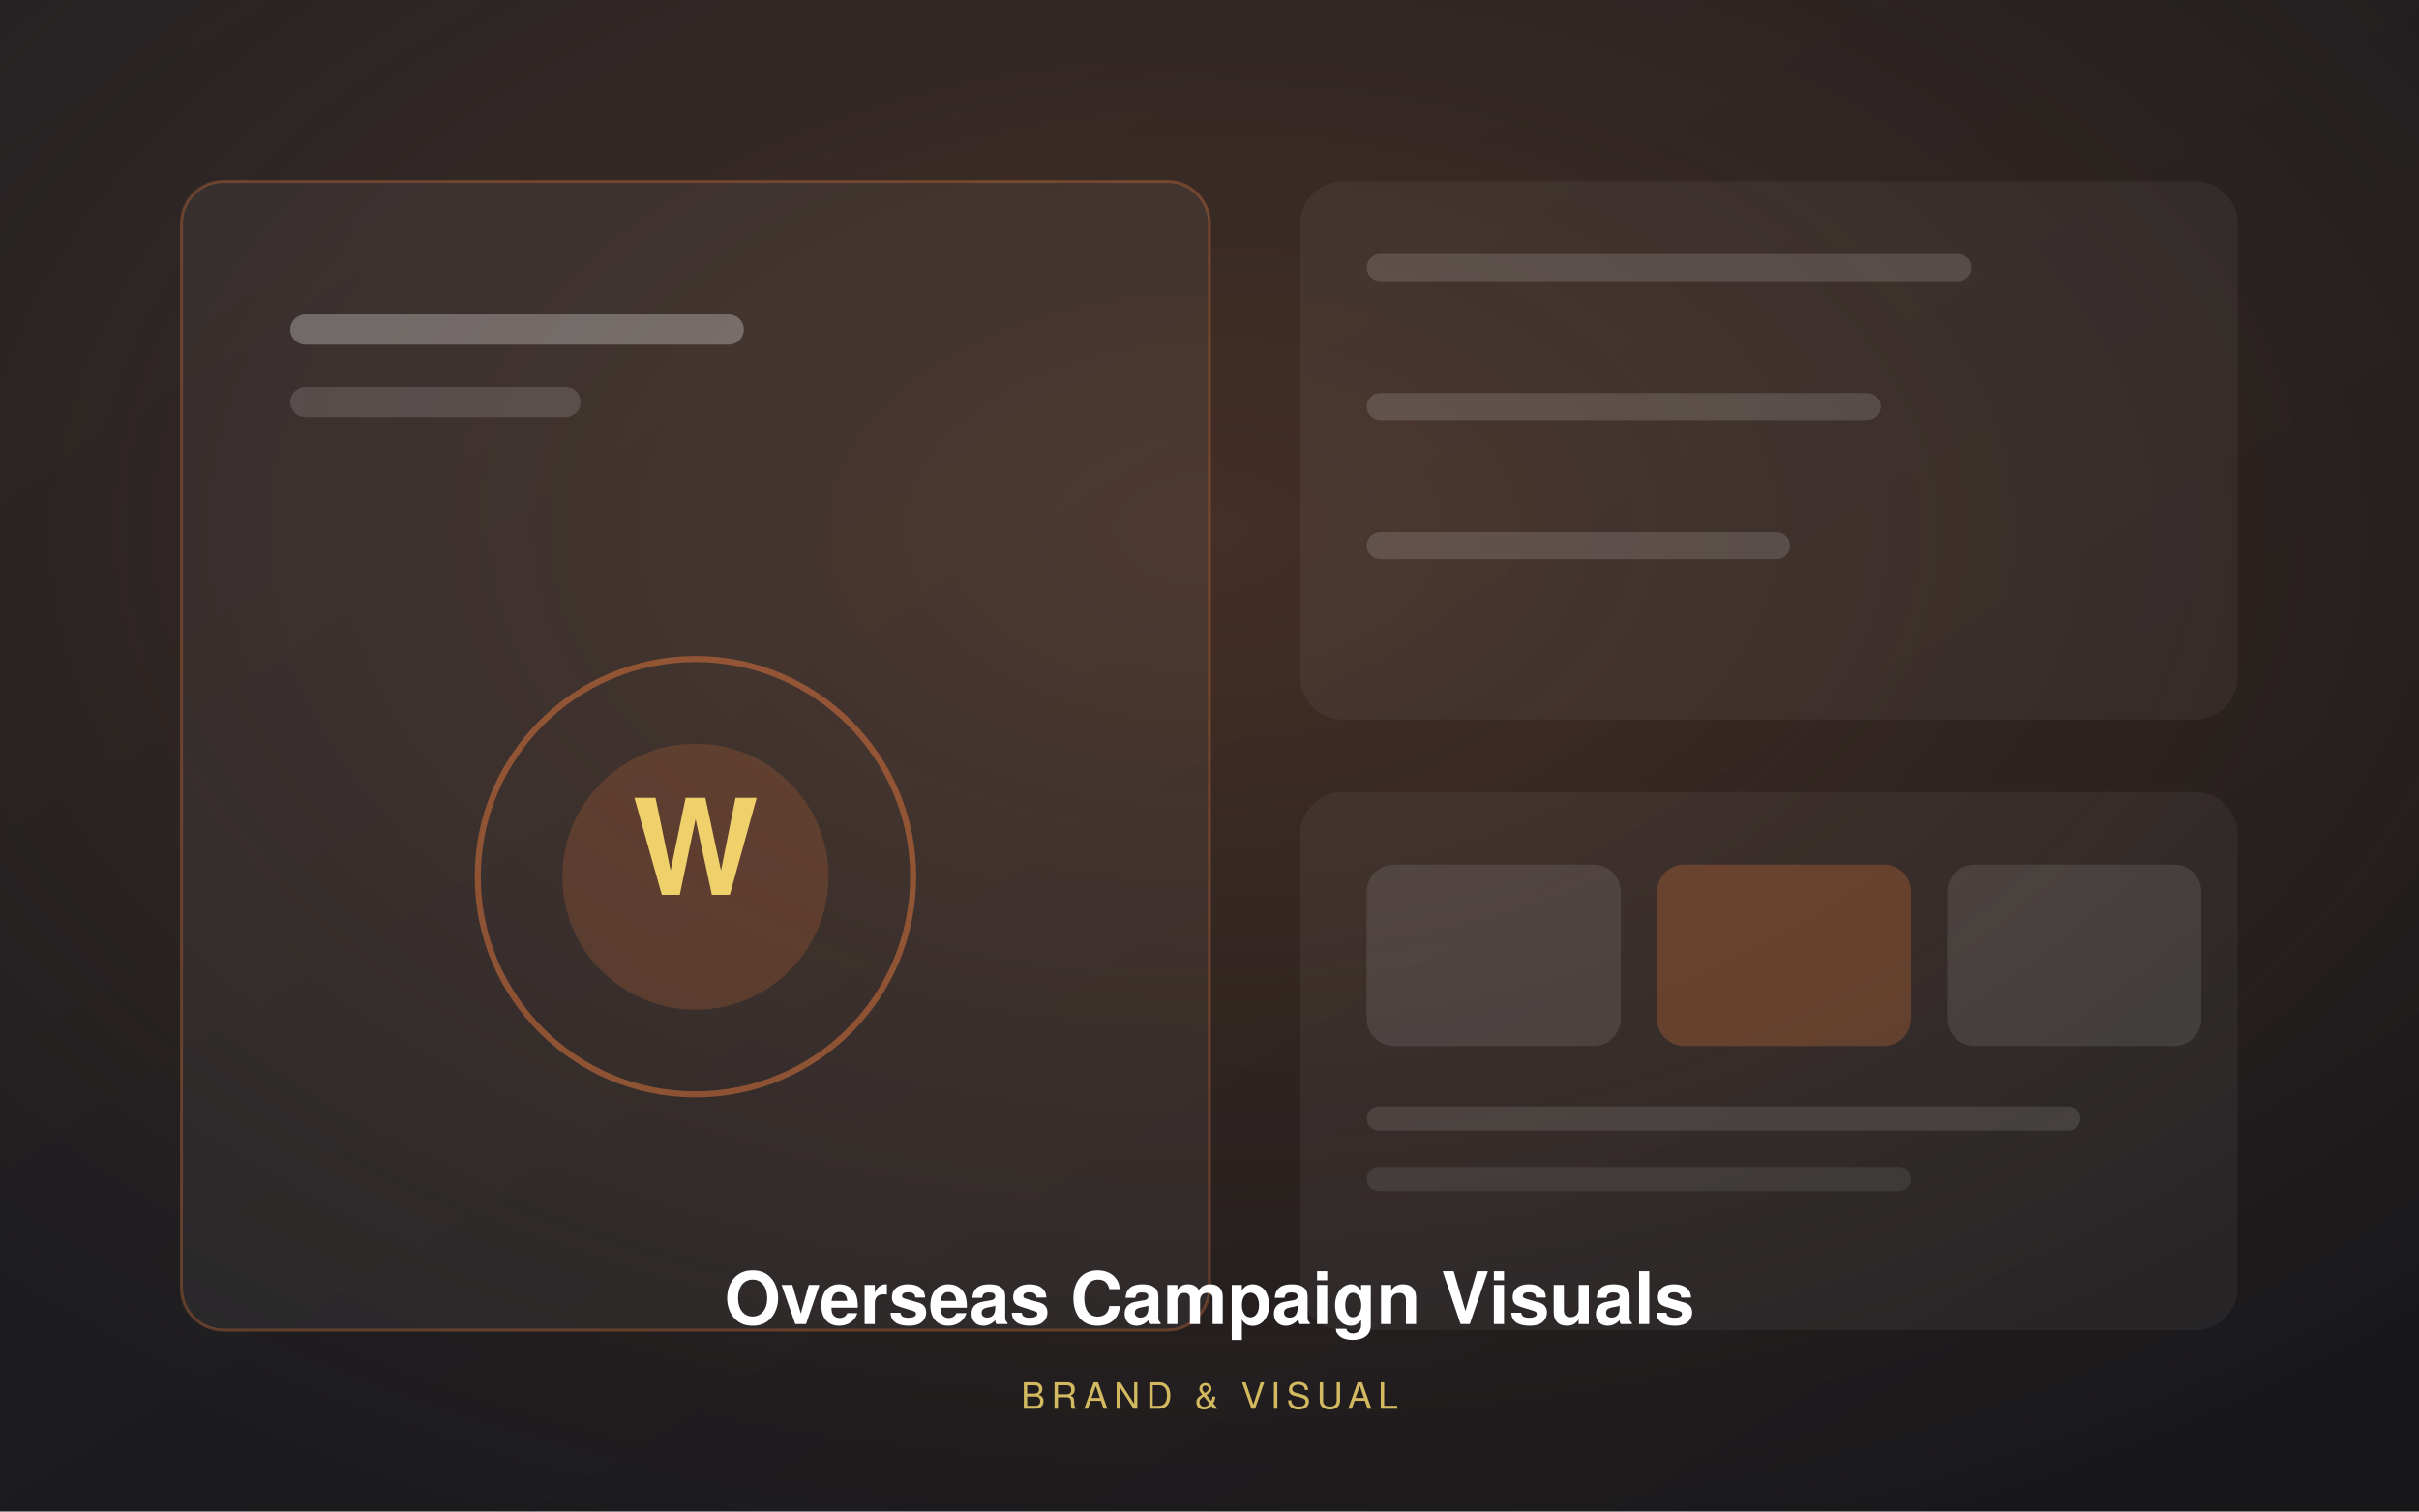
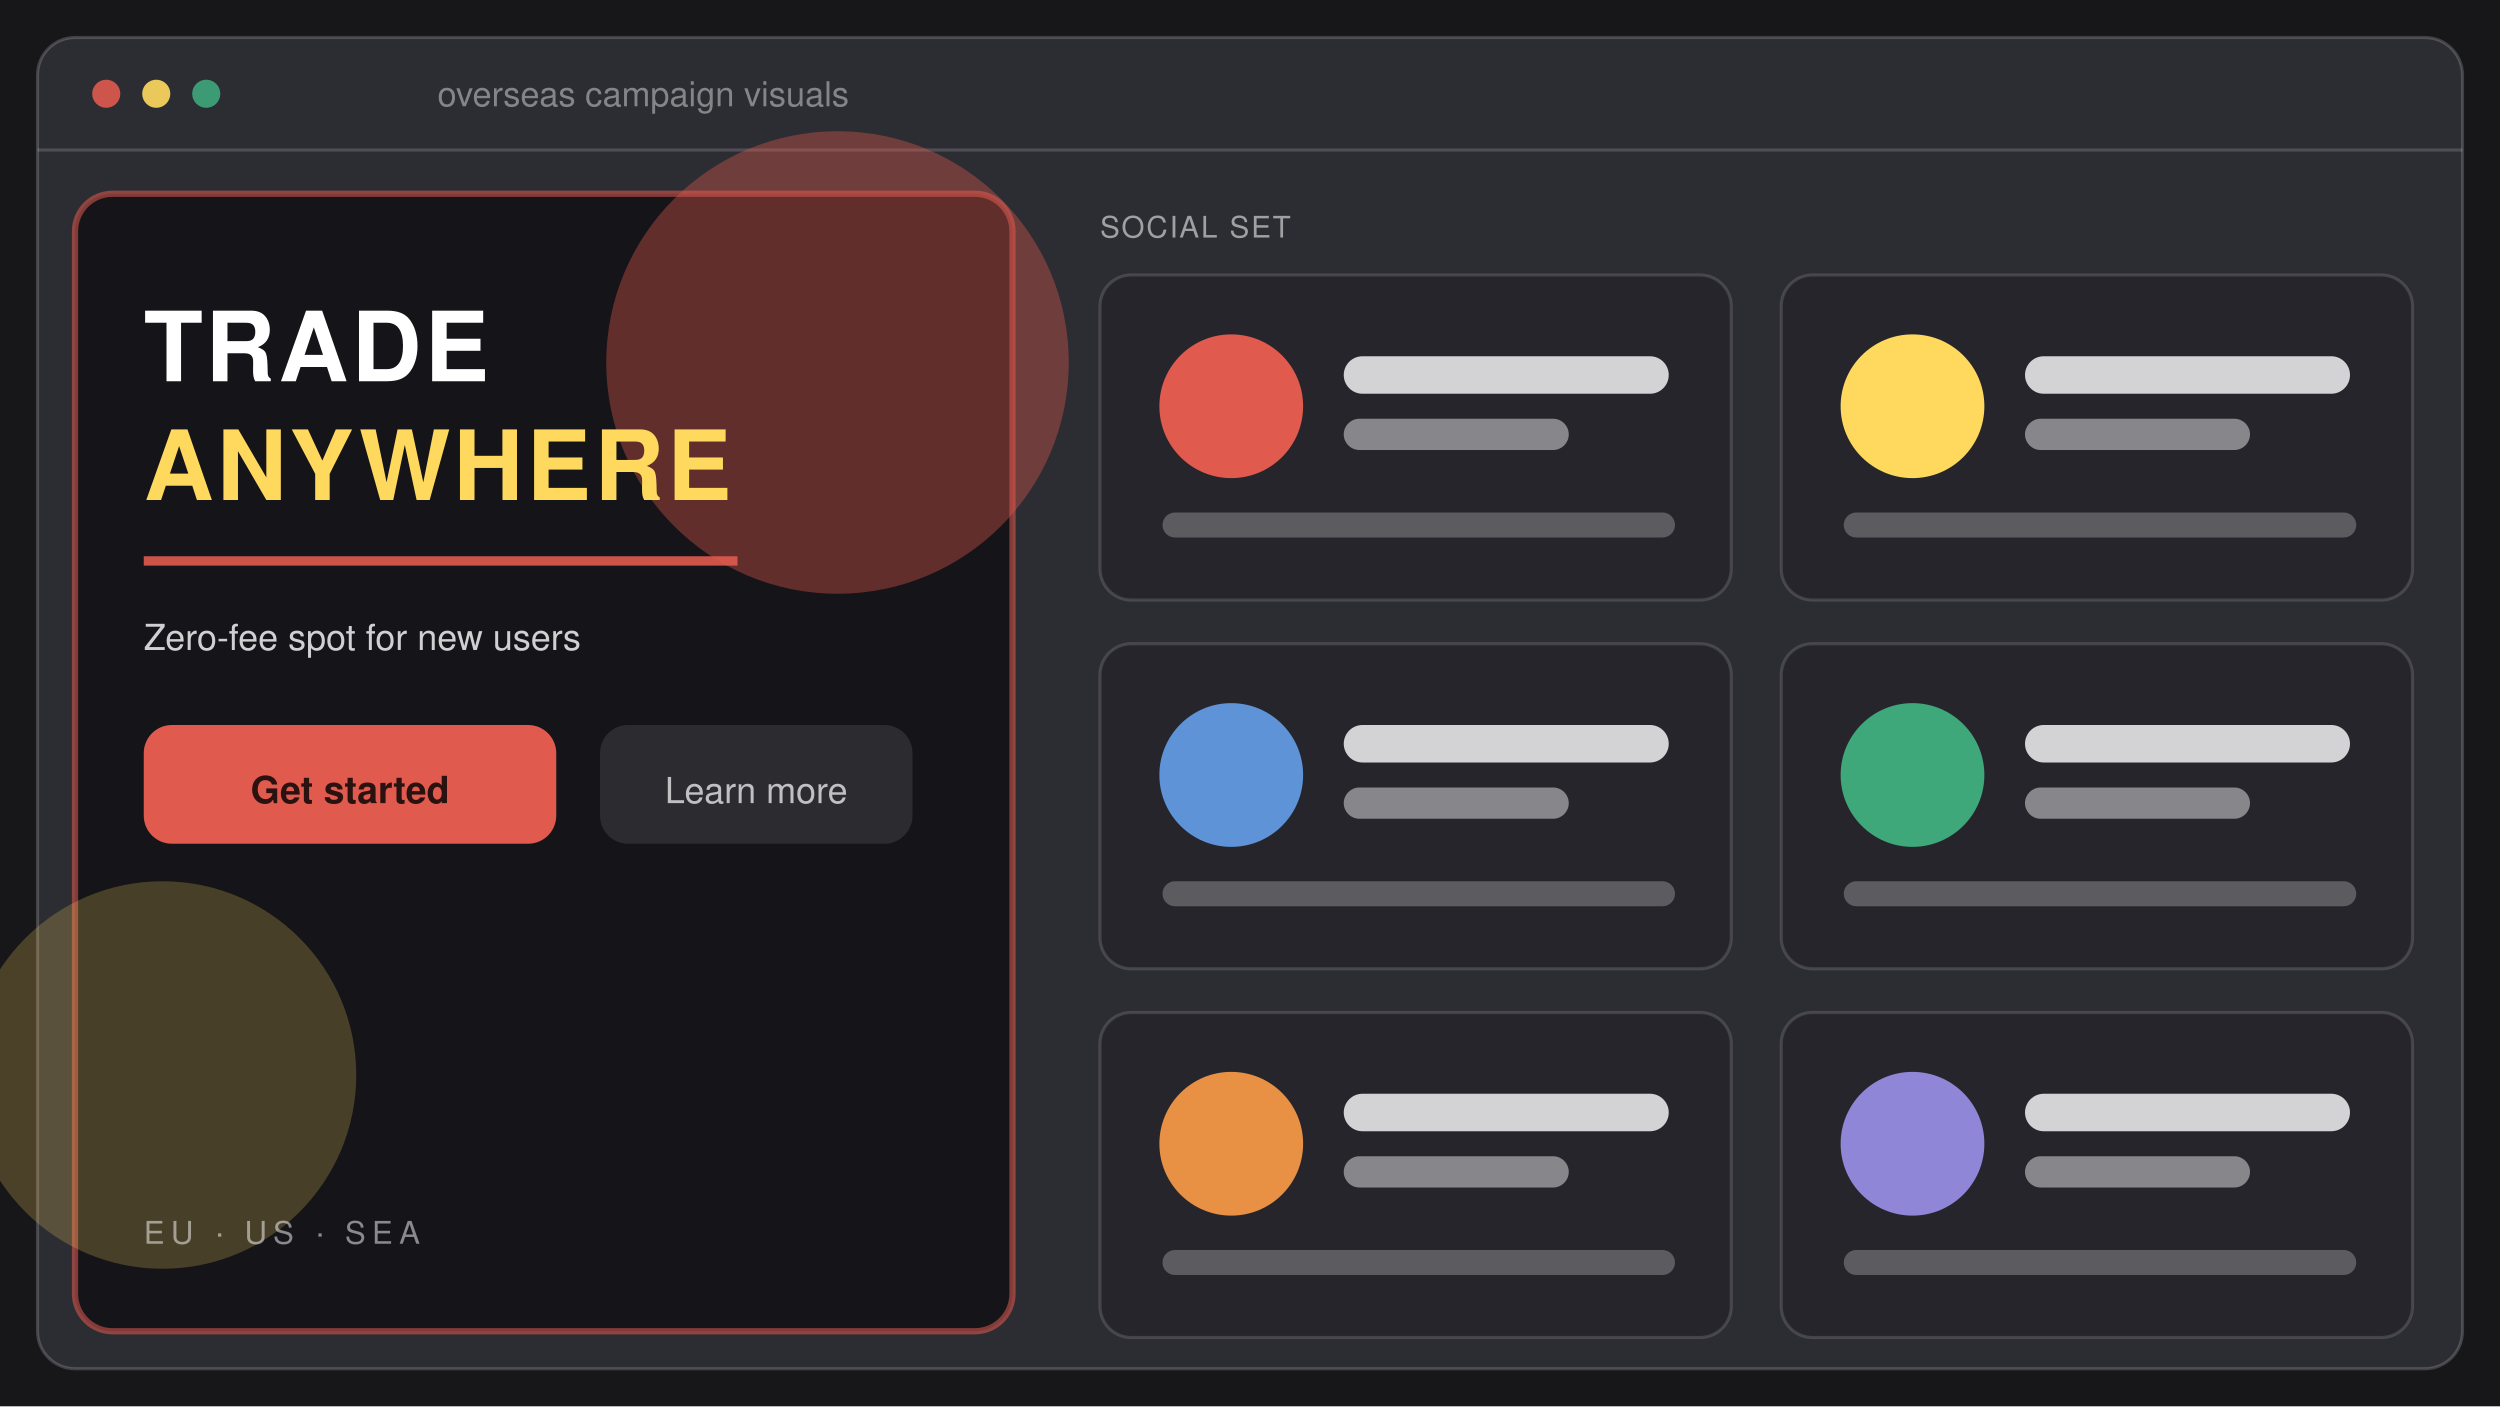
- <svg xmlns="http://www.w3.org/2000/svg" viewBox="0 0 800 500" width="800" height="500" role="img">
-   <defs>
-     <linearGradient id="bg" x1="0" y1="0" x2="1" y2="1">
-       <stop offset="0%" stop-color="#202024" />
-       <stop offset="100%" stop-color="#17171a" />
-     </linearGradient>
-     <radialGradient id="glow" cx="0.5" cy="0.35" r="0.72">
-       <stop offset="0%" stop-color="#d4713a" stop-opacity="0.22" />
-       <stop offset="100%" stop-color="#d4713a" stop-opacity="0" />
-     </radialGradient>
-   </defs>
-   <rect width="800" height="500" fill="url(#bg)" />
-   <rect width="800" height="500" fill="url(#glow)" />
-   <rect x="60" y="60" width="340" height="380" rx="14" fill="#ffffff" fill-opacity="0.05" stroke="#d4713a" stroke-opacity="0.35" />
-   <rect x="96" y="104" width="150" height="10" rx="5" fill="#ffffff" fill-opacity="0.28" />
-   <rect x="96" y="128" width="96" height="10" rx="5" fill="#ffffff" fill-opacity="0.14" />
-   <circle cx="230" cy="290" r="72" fill="none" stroke="#d4713a" stroke-opacity="0.55" stroke-width="2" />
-   <circle cx="230" cy="290" r="44" fill="#d4713a" fill-opacity="0.22" />
-   <text x="230" y="296" text-anchor="middle" font-family="Helvetica, Arial, sans-serif" font-size="44" font-weight="600" fill="#ffe071" fill-opacity="0.9" letter-spacing="0">W</text>
-   <rect x="430" y="60" width="310" height="178" rx="14" fill="#ffffff" fill-opacity="0.05" />
-   <rect x="430" y="262" width="310" height="178" rx="14" fill="#ffffff" fill-opacity="0.05" />
-   <rect x="452" y="84" width="200" height="9" rx="4.5" fill="#ffffff" fill-opacity="0.14" />
-   <rect x="452" y="130" width="170" height="9" rx="4.5" fill="#ffffff" fill-opacity="0.14" />
-   <rect x="452" y="176" width="140" height="9" rx="4.5" fill="#ffffff" fill-opacity="0.14" />
-   <rect x="452" y="286" width="84" height="60" rx="9" fill="#ffffff" fill-opacity="0.1" />
-   <rect x="548" y="286" width="84" height="60" rx="9" fill="#d4713a" fill-opacity="0.3" />
-   <rect x="644" y="286" width="84" height="60" rx="9" fill="#ffffff" fill-opacity="0.1" />
-   <rect x="452" y="366" width="236" height="8" rx="4" fill="#ffffff" fill-opacity="0.11" />
-   <rect x="452" y="386" width="180" height="8" rx="4" fill="#ffffff" fill-opacity="0.08" />
-   <text x="400" y="438" text-anchor="middle" font-family="Helvetica, Arial, sans-serif" font-size="24" font-weight="600" fill="#ffffff" fill-opacity="1" letter-spacing="0">Overseas Campaign Visuals</text>
-   <text x="400" y="466" text-anchor="middle" font-family="Helvetica, Arial, sans-serif" font-size="12" font-weight="400" fill="#ffe071" fill-opacity="0.8" letter-spacing="2">BRAND &amp; VISUAL</text>
+ <svg xmlns="http://www.w3.org/2000/svg" viewBox="0 0 800 450" width="800" height="450" role="img" aria-label="proj-campaign">
+   <rect width="800" height="450" fill="#17171a" />
+   <rect x="12" y="12" width="776" height="426" rx="12" fill="#2c2c33" fill-opacity="1" stroke="#ffffff" stroke-opacity="0.18" stroke-width="1" />
+   <line x1="12" y1="48" x2="788" y2="48" stroke="#ffffff" stroke-opacity="0.16" stroke-width="1" />
+   <circle cx="34" cy="30" r="4.5" fill="#e05a4e" fill-opacity="0.9" />
+   <circle cx="50" cy="30" r="4.5" fill="#ffd95e" fill-opacity="0.9" />
+   <circle cx="66" cy="30" r="4.5" fill="#3fa87b" fill-opacity="0.9" />
+   <text x="140" y="34" text-anchor="start" font-family="Helvetica, Arial, sans-serif" font-size="11" font-weight="400" fill="#ffffff" fill-opacity="0.42" letter-spacing="0">overseas campaign visuals</text>
+   <rect x="24" y="62" width="300" height="364" rx="12" fill="#141419" fill-opacity="1" stroke="#e05a4e" stroke-opacity="0.55" stroke-width="2" />
+   <circle cx="268" cy="116" r="74" fill="#e05a4e" fill-opacity="0.38" />
+   <circle cx="52" cy="344" r="62" fill="#ffd95e" fill-opacity="0.22" />
+   <text x="46" y="122" text-anchor="start" font-family="Helvetica, Arial, sans-serif" font-size="31" font-weight="600" fill="#ffffff" fill-opacity="1" letter-spacing="1">TRADE</text>
+   <text x="46" y="160" text-anchor="start" font-family="Helvetica, Arial, sans-serif" font-size="31" font-weight="600" fill="#ffd95e" fill-opacity="1" letter-spacing="1">ANYWHERE</text>
+   <rect x="46" y="178" width="190" height="3" rx="0" fill="#e05a4e" fill-opacity="0.9" />
+   <text x="46" y="208" text-anchor="start" font-family="Helvetica, Arial, sans-serif" font-size="11.5" font-weight="400" fill="#ffffff" fill-opacity="0.8" letter-spacing="0">Zero-fee spot for new users</text>
+   <rect x="46" y="232" width="132" height="38" rx="9" fill="#e05a4e" fill-opacity="1" />
+   <text x="112" y="257" text-anchor="middle" font-family="Helvetica, Arial, sans-serif" font-size="12" font-weight="600" fill="#2a1210" fill-opacity="1" letter-spacing="0">Get started</text>
+   <rect x="192" y="232" width="100" height="38" rx="9" fill="#ffffff" fill-opacity="0.1" />
+   <text x="242" y="257" text-anchor="middle" font-family="Helvetica, Arial, sans-serif" font-size="11.5" font-weight="400" fill="#ffffff" fill-opacity="0.7" letter-spacing="0">Learn more</text>
+   <text x="46" y="398" text-anchor="start" font-family="Helvetica, Arial, sans-serif" font-size="10" font-weight="400" fill="#ffffff" fill-opacity="0.5" letter-spacing="2">EU  ·  US  ·  SEA</text>
+   <text x="352" y="76" text-anchor="start" font-family="Helvetica, Arial, sans-serif" font-size="9.5" font-weight="400" fill="#ffffff" fill-opacity="0.55" letter-spacing="0.6">SOCIAL SET</text>
+   <rect x="352" y="88" width="202" height="104" rx="10" fill="#25252b" fill-opacity="1" stroke="#ffffff" stroke-opacity="0.14" stroke-width="1" />
+   <circle cx="394" cy="130" r="23" fill="#e05a4e" fill-opacity="1" />
+   <rect x="430" y="114" width="104" height="12" rx="6" fill="#ffffff" fill-opacity="0.8" />
+   <rect x="430" y="134" width="72" height="10" rx="5" fill="#ffffff" fill-opacity="0.45" />
+   <rect x="372" y="164" width="164" height="8" rx="4" fill="#ffffff" fill-opacity="0.25" />
+   <rect x="570" y="88" width="202" height="104" rx="10" fill="#25252b" fill-opacity="1" stroke="#ffffff" stroke-opacity="0.14" stroke-width="1" />
+   <circle cx="612" cy="130" r="23" fill="#ffd95e" fill-opacity="1" />
+   <rect x="648" y="114" width="104" height="12" rx="6" fill="#ffffff" fill-opacity="0.8" />
+   <rect x="648" y="134" width="72" height="10" rx="5" fill="#ffffff" fill-opacity="0.45" />
+   <rect x="590" y="164" width="164" height="8" rx="4" fill="#ffffff" fill-opacity="0.25" />
+   <rect x="352" y="206" width="202" height="104" rx="10" fill="#25252b" fill-opacity="1" stroke="#ffffff" stroke-opacity="0.14" stroke-width="1" />
+   <circle cx="394" cy="248" r="23" fill="#5f93d8" fill-opacity="1" />
+   <rect x="430" y="232" width="104" height="12" rx="6" fill="#ffffff" fill-opacity="0.8" />
+   <rect x="430" y="252" width="72" height="10" rx="5" fill="#ffffff" fill-opacity="0.45" />
+   <rect x="372" y="282" width="164" height="8" rx="4" fill="#ffffff" fill-opacity="0.25" />
+   <rect x="570" y="206" width="202" height="104" rx="10" fill="#25252b" fill-opacity="1" stroke="#ffffff" stroke-opacity="0.14" stroke-width="1" />
+   <circle cx="612" cy="248" r="23" fill="#3fa87b" fill-opacity="1" />
+   <rect x="648" y="232" width="104" height="12" rx="6" fill="#ffffff" fill-opacity="0.8" />
+   <rect x="648" y="252" width="72" height="10" rx="5" fill="#ffffff" fill-opacity="0.45" />
+   <rect x="590" y="282" width="164" height="8" rx="4" fill="#ffffff" fill-opacity="0.25" />
+   <rect x="352" y="324" width="202" height="104" rx="10" fill="#25252b" fill-opacity="1" stroke="#ffffff" stroke-opacity="0.14" stroke-width="1" />
+   <circle cx="394" cy="366" r="23" fill="#e89044" fill-opacity="1" />
+   <rect x="430" y="350" width="104" height="12" rx="6" fill="#ffffff" fill-opacity="0.8" />
+   <rect x="430" y="370" width="72" height="10" rx="5" fill="#ffffff" fill-opacity="0.45" />
+   <rect x="372" y="400" width="164" height="8" rx="4" fill="#ffffff" fill-opacity="0.25" />
+   <rect x="570" y="324" width="202" height="104" rx="10" fill="#25252b" fill-opacity="1" stroke="#ffffff" stroke-opacity="0.14" stroke-width="1" />
+   <circle cx="612" cy="366" r="23" fill="#9086d8" fill-opacity="1" />
+   <rect x="648" y="350" width="104" height="12" rx="6" fill="#ffffff" fill-opacity="0.8" />
+   <rect x="648" y="370" width="72" height="10" rx="5" fill="#ffffff" fill-opacity="0.45" />
+   <rect x="590" y="400" width="164" height="8" rx="4" fill="#ffffff" fill-opacity="0.25" />
</svg>
